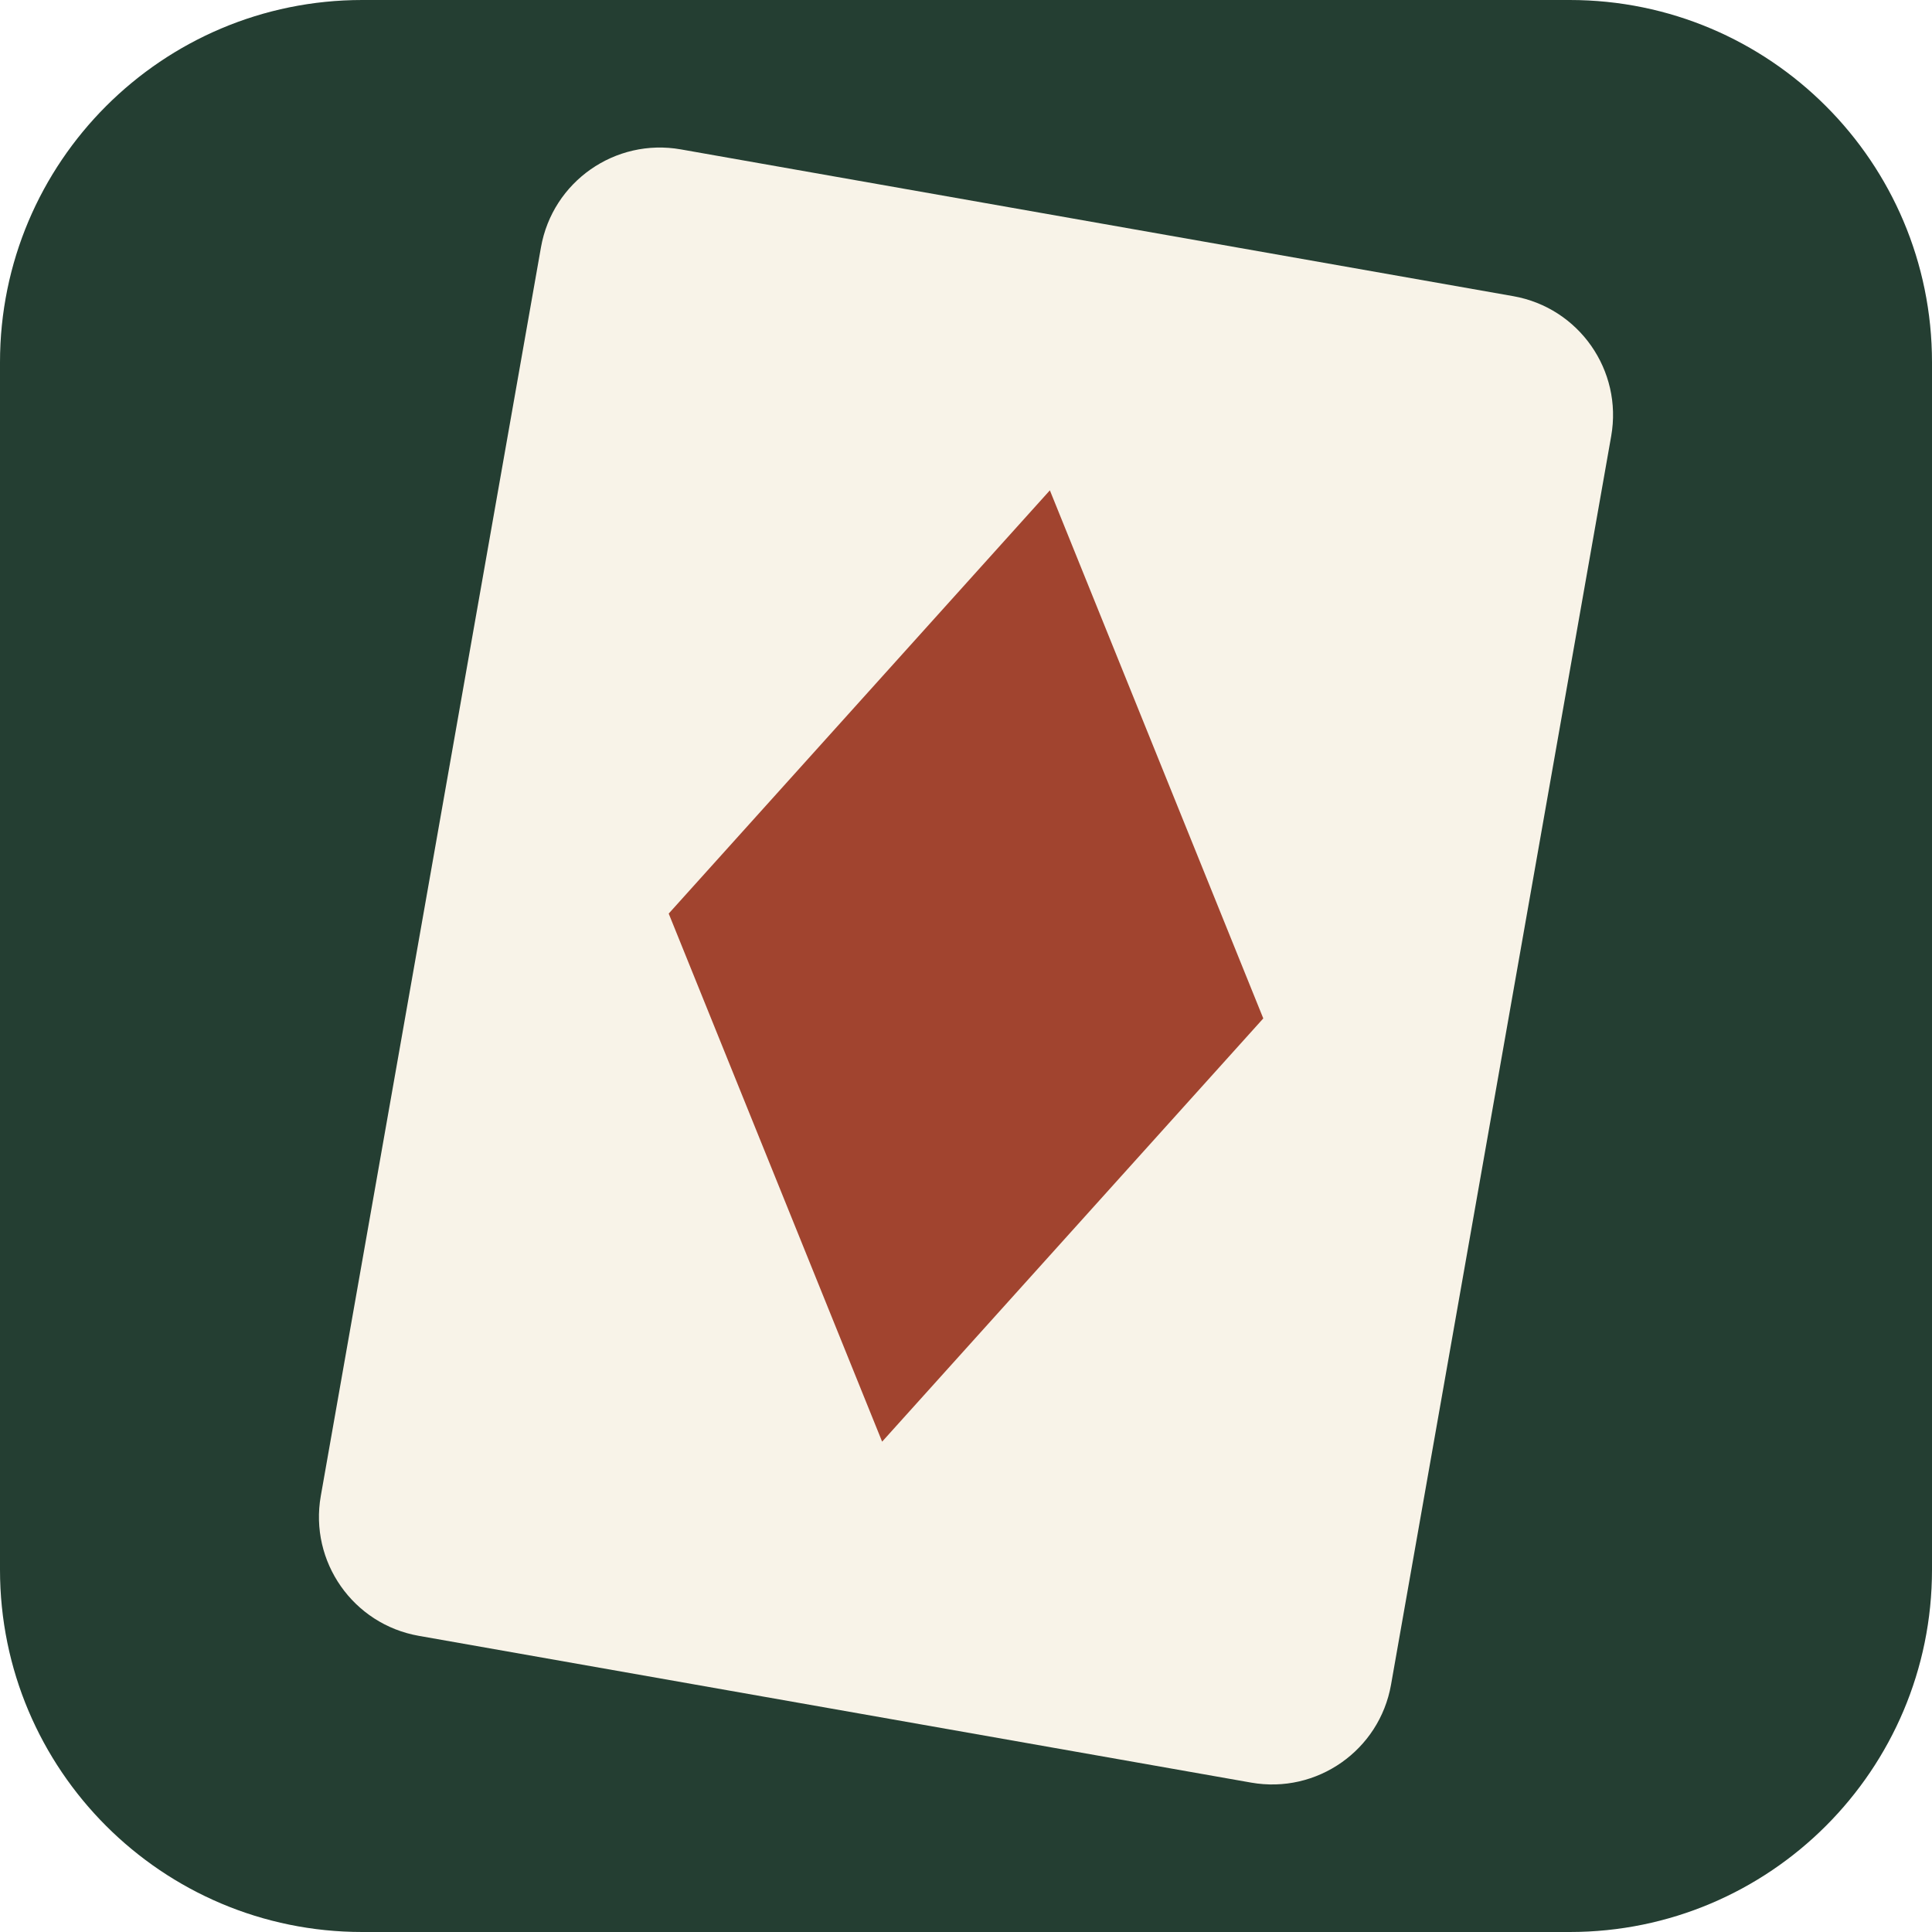
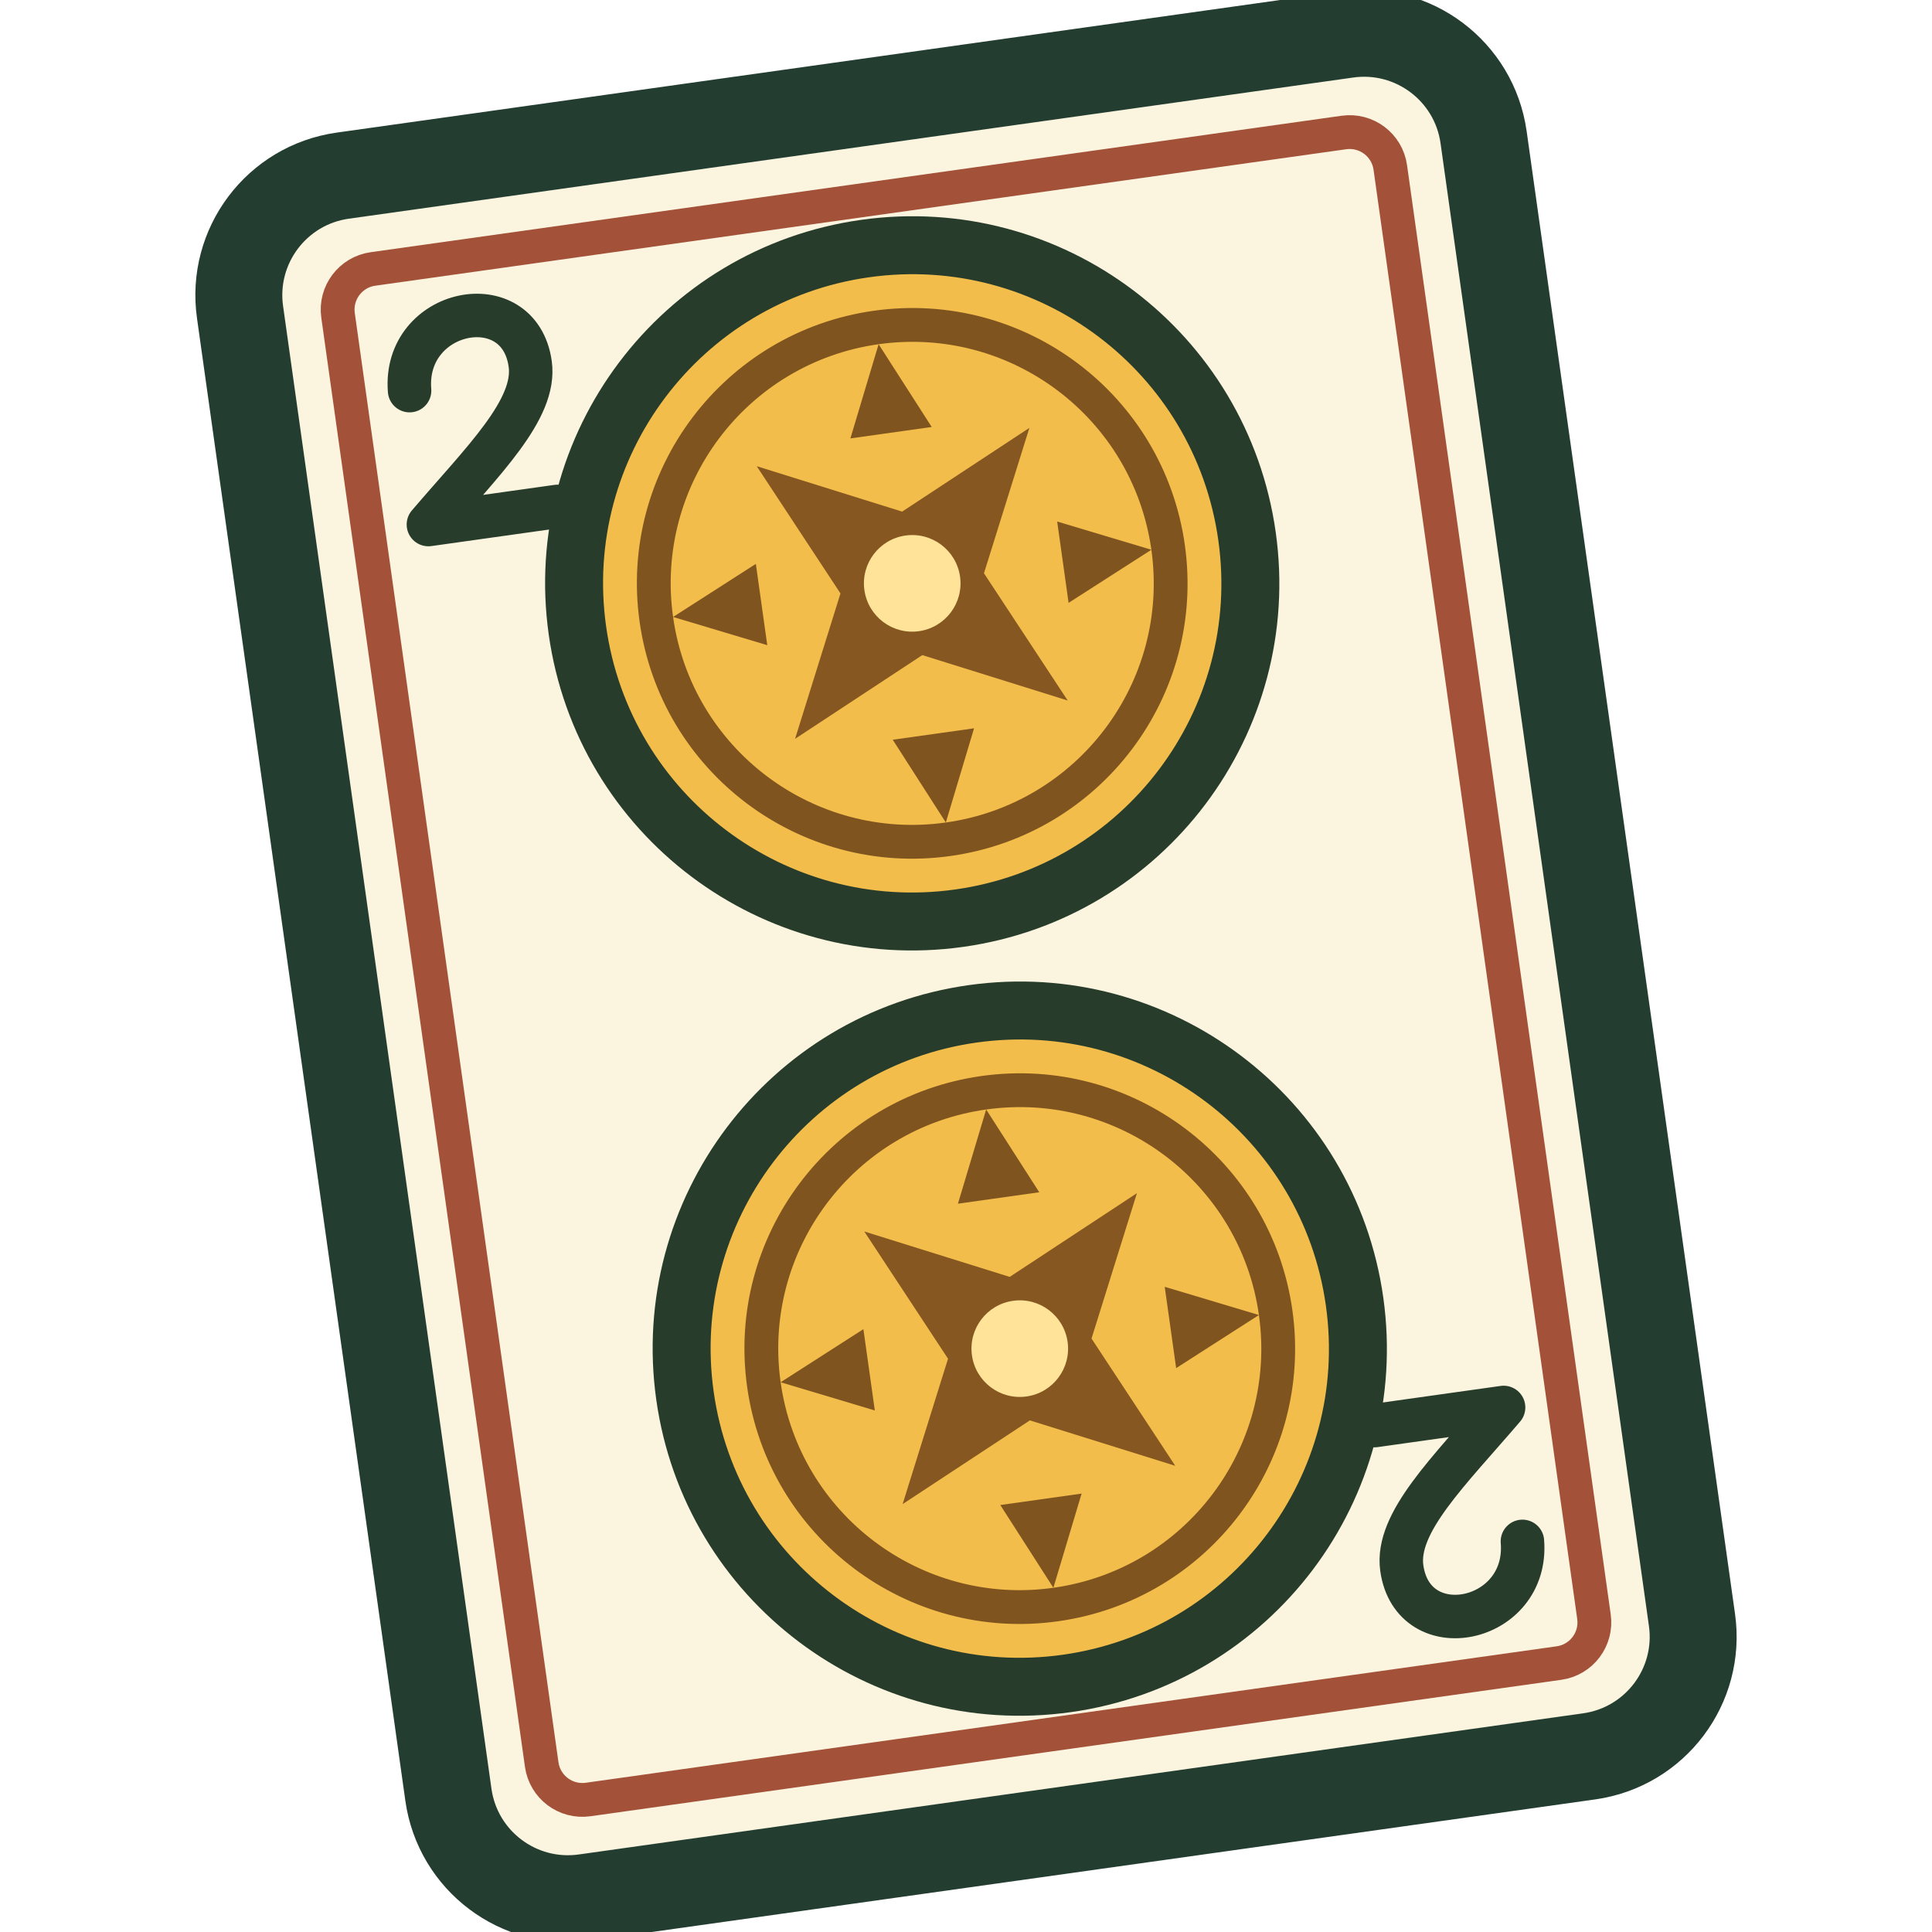
- <svg xmlns="http://www.w3.org/2000/svg" viewBox="0 0 64 64">
-   <rect width="64" height="64" rx="12" fill="#243e32" />
-   <g transform="rotate(10 32 32)">
-     <rect x="14" y="7" width="36" height="50" rx="4" fill="#f8f3e8" />
-     <path d="m32 16 10 16-10 16-10-16z" fill="#a1442f" />
+ <svg xmlns="http://www.w3.org/2000/svg" viewBox="0 0 80 80">
+   <defs>
+     <g id="oro">
+       <circle r="14" fill="#f2bd4b" stroke="#283c2c" stroke-width="2.4" />
+       <circle r="10.7" fill="none" stroke="#80541f" stroke-width="1.4" />
+       <path fill="#80541f" d="m0-10 1.7 3.7h-3.4zm10 10L6.3 1.7v-3.4zM0 10l-1.7-3.7h3.4zM-10 0l3.7-1.7v3.4z" />
+       <path fill="#865721" d="M-5.7-5.7 0-3l5.7-2.7L3 0l2.7 5.7L0 3l-5.7 2.7L-3 0z" />
+       <circle r="2" fill="#ffe399" />
+     </g>
+     <path id="dos" fill="none" stroke="#283c2c" stroke-width="1.8" stroke-linecap="round" stroke-linejoin="round" d="M20.5 13.2c.2-3.4 5.1-3.7 5.1-.4 0 1.9-2.5 3.7-5.1 6h5.4" />
+   </defs>
+   <g transform="rotate(-8 40 40)">
+     <rect x="14" y="4" width="52" height="72" rx="5" fill="#fbf4df" stroke="#233d31" stroke-width="3.6" />
+     <rect x="18" y="8" width="44" height="64" rx="1.7" fill="none" stroke="#a45139" stroke-width="1.4" />
+     <use href="#dos" />
+     <use href="#dos" transform="rotate(180 40 40)" />
+     <use href="#oro" transform="translate(40 24)" />
+     <use href="#oro" transform="translate(40 56)" />
  </g>
</svg>
